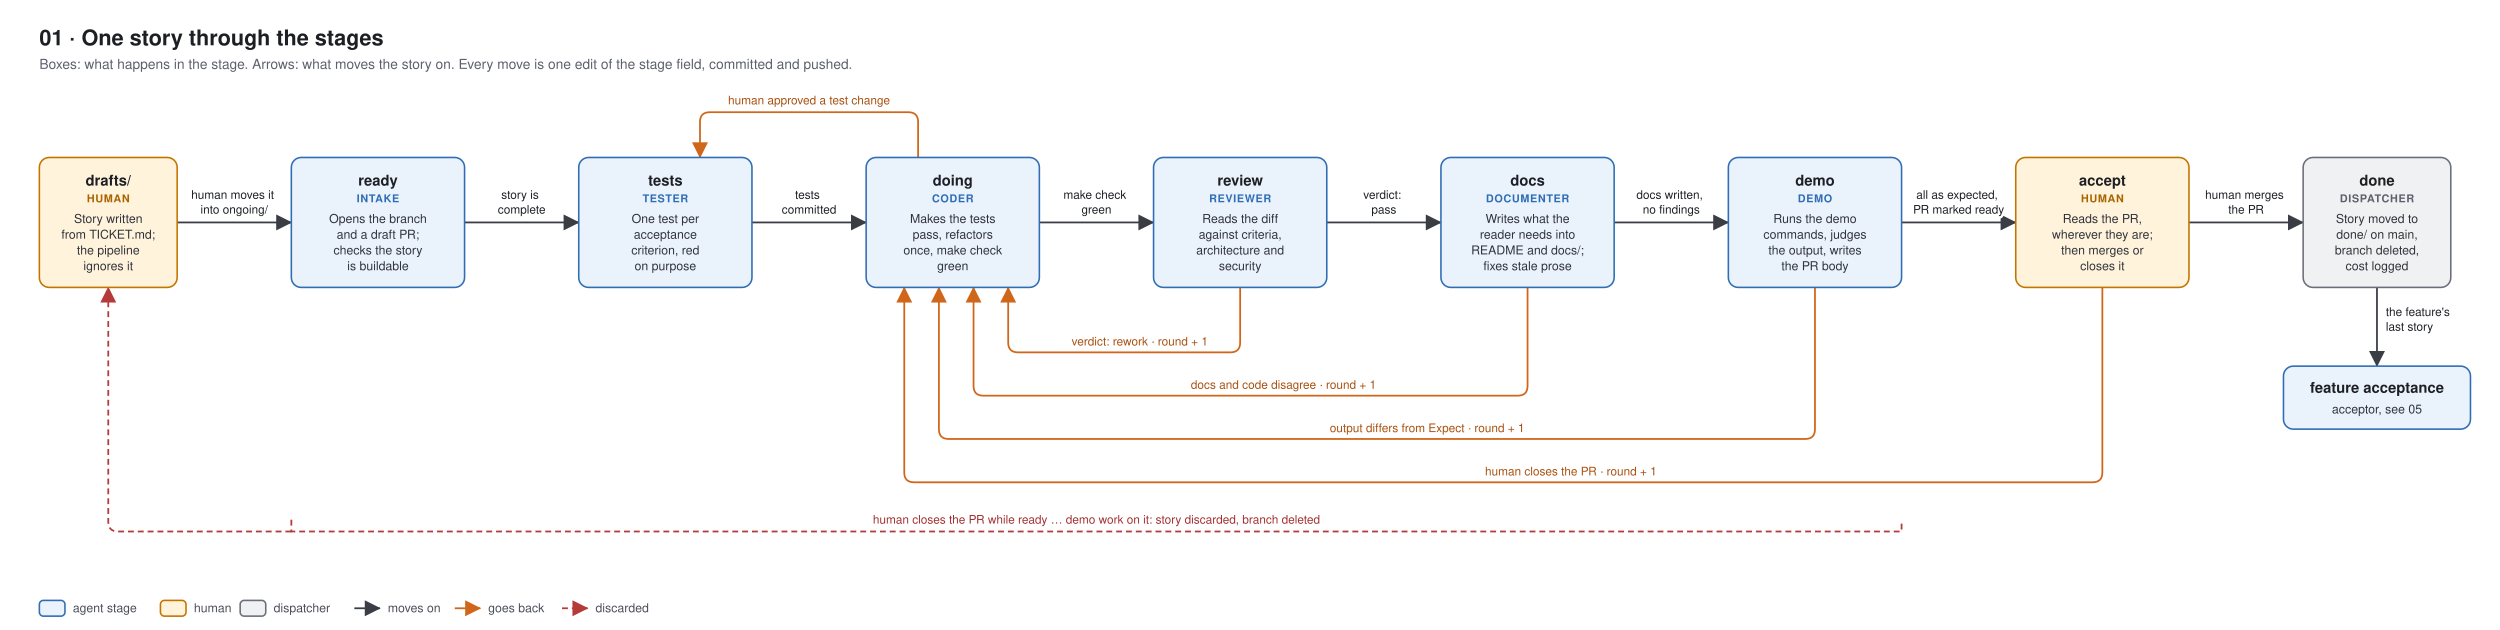
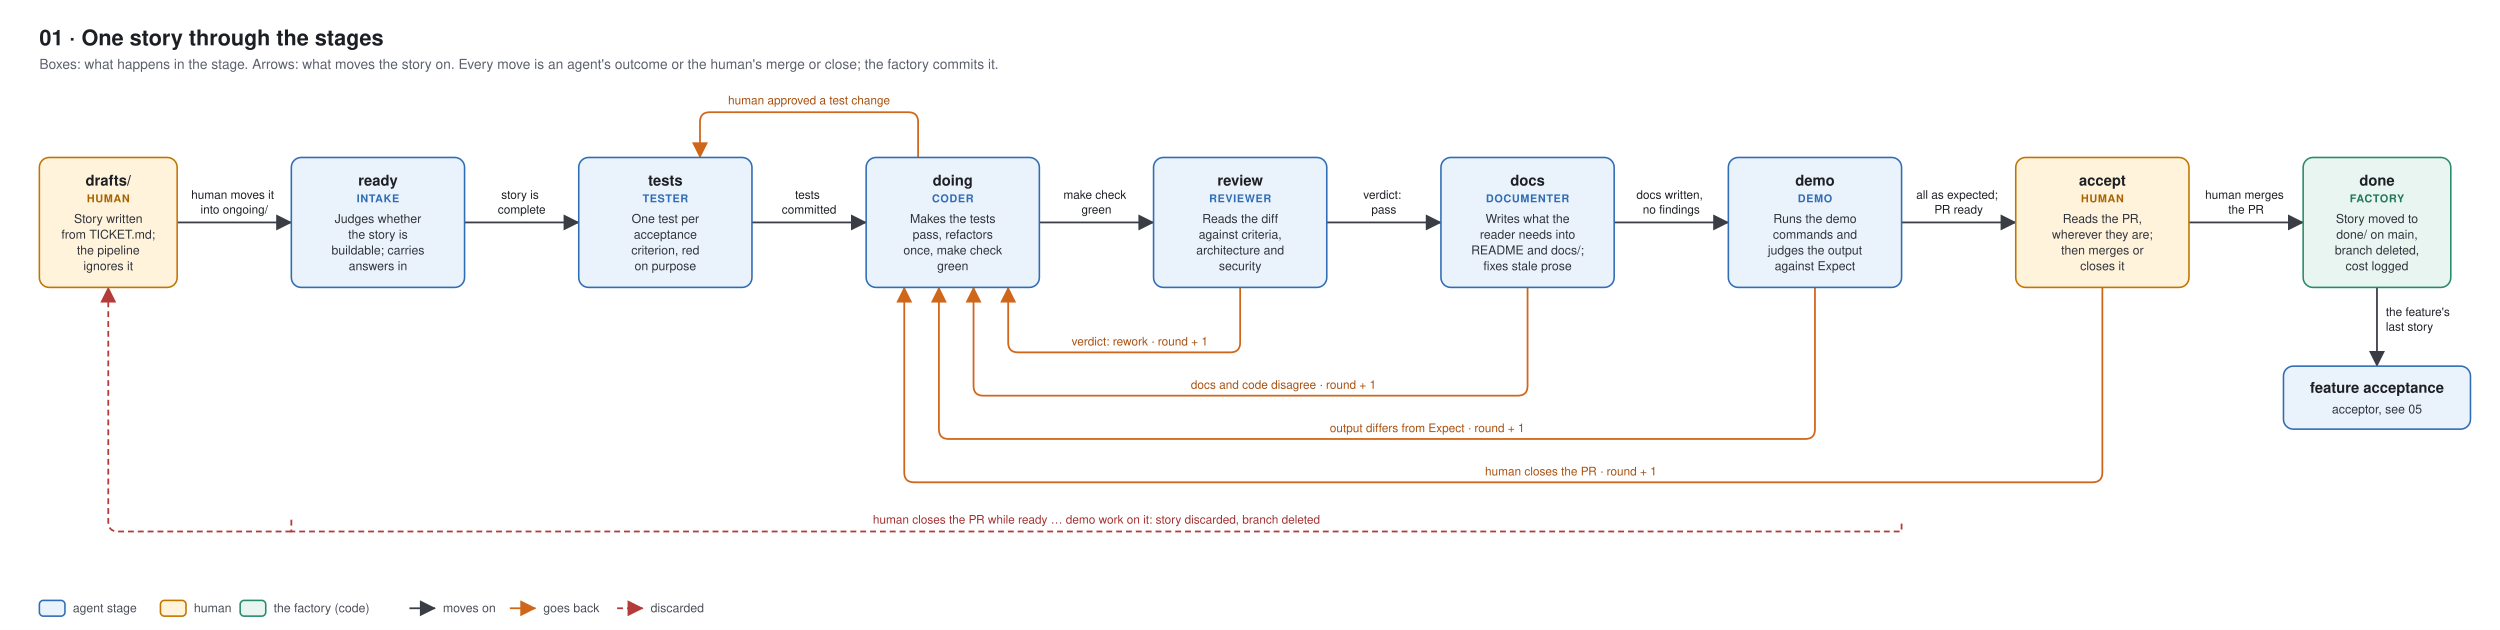
<svg xmlns="http://www.w3.org/2000/svg" width="2540" height="640" viewBox="0 0 2540 640" font-family="Helvetica, Arial, sans-serif">
  <style>
.bg { fill: #ffffff; }
.title { font: 600 22px Helvetica, Arial, sans-serif; fill: #1d1f24; }
.subtitle { font: 14px Helvetica, Arial, sans-serif; fill: #5b606b; }
.node rect, .node polygon { stroke-width: 1.6; }
.node .t { font: 700 15px Helvetica, Arial, sans-serif; fill: #1d1f24; }
.node .s { font: 600 11px Helvetica, Arial, sans-serif; letter-spacing: 0.06em; }
.node .l { font: 12.5px Helvetica, Arial, sans-serif; fill: #30333a; }
.agent rect, .agent polygon, .agent circle { fill: #eaf2fb; stroke: #2f6db5; }
.agent .s { fill: #2f6db5; }
.human rect, .human polygon, .human circle { fill: #fff3dc; stroke: #c27400; }
.human .s { fill: #a86400; }
.disp rect, .disp polygon, .disp circle { fill: #f0f1f3; stroke: #6b6f7a; }
.disp .s { fill: #5b606b; }
.ask rect, .ask polygon, .ask circle { fill: #f3edfb; stroke: #7a4fb5; }
.ask .s { fill: #7a4fb5; }
.stall rect, .stall polygon, .stall circle { fill: #fcebeb; stroke: #b53a3a; }
.stall .s { fill: #b53a3a; }
.back rect, .back polygon, .back circle { fill: #fdf0e6; stroke: #d0661a; }
.back .s { fill: #b5560f; }
.end rect { fill: #ffffff; stroke: #8a8f99; stroke-dasharray: 5 3; }
.code rect, .code polygon, .code circle { fill: #e8f5f0; stroke: #2a8a6e; }
.code .s { fill: #22775e; }
.quiet rect { fill: #f7f8fa; stroke: #a3a8b2; } .quiet .s { fill: #6b6f7a; }
.lane { fill: #f7f8fa; stroke: #dfe2e7; }
.lane-alt { fill: #ffffff; stroke: #dfe2e7; }
.lane-head { font: 700 13.5px Helvetica, Arial, sans-serif; fill: #1d1f24; }
.lane-note { font: 12px Helvetica, Arial, sans-serif; fill: #5b606b; }
.e { fill: none; stroke-width: 1.8; }
.e-flow { stroke: #3a3d44; }
.e-back { stroke: #d0661a; }
.e-ask { stroke: #7a4fb5; stroke-dasharray: 6 4; }
.e-stall { stroke: #b53a3a; stroke-dasharray: 6 4; }
.lbl { font: 12px Helvetica, Arial, sans-serif; paint-order: stroke; stroke: #ffffff;
       stroke-width: 5px; stroke-linejoin: round; }
.lbl-flow { fill: #1d1f24; } .lbl-back { fill: #a84f0e; }
.lbl-ask { fill: #6a3fa5; } .lbl-stall { fill: #a32f2f; }
.note { font: 12.5px Helvetica, Arial, sans-serif; fill: #4a4e57; }
.note-b { font: 700 12.5px Helvetica, Arial, sans-serif; fill: #1d1f24; }
.mono { font-family: Menlo, Consolas, monospace; }
.trunk { stroke: #3a3d44; } .twig { stroke: #8a8f99; }
.pr-draft { fill: #f7f8fa; stroke: #a3a8b2; } .pr-ready { fill: #fff3dc; stroke: #c27400; }
.band-main { fill: #e7e9ed; } .band-ticket { fill: #dbe8f7; }
.m-flow { fill: #3a3d44; } .m-back { fill: #d0661a; } .m-ask { fill: #7a4fb5; }
.m-stall { fill: #b53a3a; }
@media (prefers-color-scheme: dark) {
  .bg { fill: #0f141a; }
  .title, .node .t, .lane-head, .note-b { fill: #e6edf3; }
  .subtitle, .lane-note { fill: #9da7b3; }
  .node .l, .note { fill: #c9d1d9; }
  .agent rect, .agent polygon, .agent circle { fill: #132a45; stroke: #5b9be6; }
  .agent .s { fill: #7fb2f0; }
  .human rect, .human polygon, .human circle { fill: #3a2a0e; stroke: #e0a33a; }
  .human .s { fill: #f0b85a; }
  .disp rect, .disp polygon, .disp circle { fill: #23282f; stroke: #8b939e; }
  .disp .s { fill: #a8b0bb; }
  .ask rect, .ask polygon, .ask circle { fill: #2a1f40; stroke: #a98be0; }
  .ask .s { fill: #c0a8f0; }
  .stall rect, .stall polygon, .stall circle { fill: #3d1a1c; stroke: #e06c6c; }
  .stall .s { fill: #f08a8a; }
  .back rect, .back polygon, .back circle { fill: #3d2414; stroke: #ef8a3c; }
  .back .s { fill: #f5a466; }
  .code rect, .code polygon, .code circle { fill: #10322a; stroke: #3fb68f; }
  .code .s { fill: #6fd0ad; }
  .quiet rect { fill: #181e26; stroke: #6b7380; } .quiet .s { fill: #9da7b3; }
  .end rect { fill: #0f141a; stroke: #8b939e; }
  .lane { fill: #151b23; stroke: #2a313b; } .lane-alt { fill: #0f141a; stroke: #2a313b; }
  .e-flow { stroke: #c9d1d9; } .e-back { stroke: #ef8a3c; }
  .e-ask { stroke: #a98be0; } .e-stall { stroke: #e06c6c; }
  .m-flow { fill: #c9d1d9; } .m-back { fill: #ef8a3c; } .m-ask { fill: #a98be0; }
  .m-stall { fill: #e06c6c; }
  .lbl { stroke: #0f141a; }
  .lbl-flow { fill: #e6edf3; } .lbl-back { fill: #f5a466; }
  .lbl-ask { fill: #c0a8f0; } .lbl-stall { fill: #f08a8a; }
  .trunk { stroke: #c9d1d9; } .twig { stroke: #6b7380; }
  .pr-draft { fill: #181e26; stroke: #6b7380; } .pr-ready { fill: #3a2a0e; stroke: #e0a33a; }
  .band-main { fill: #23282f; } .band-ticket { fill: #132a45; }
}
</style>
  <defs>
    <marker id="a-flow" viewBox="0 0 10 10" refX="9.5" refY="5" markerWidth="9" markerHeight="9" orient="auto-start-reverse">
      <path class="m-flow" d="M0,0 L10,5 L0,10 z" />
    </marker>
    <marker id="a-back" viewBox="0 0 10 10" refX="9.5" refY="5" markerWidth="9" markerHeight="9" orient="auto-start-reverse">
      <path class="m-back" d="M0,0 L10,5 L0,10 z" />
    </marker>
    <marker id="a-ask" viewBox="0 0 10 10" refX="9.5" refY="5" markerWidth="9" markerHeight="9" orient="auto-start-reverse">
      <path class="m-ask" d="M0,0 L10,5 L0,10 z" />
    </marker>
    <marker id="a-stall" viewBox="0 0 10 10" refX="9.5" refY="5" markerWidth="9" markerHeight="9" orient="auto-start-reverse">
      <path class="m-stall" d="M0,0 L10,5 L0,10 z" />
    </marker>
  </defs>
  <rect class="bg" width="2540" height="640" />
  <text class="title" x="40" y="46">01 · One story through the stages</text>
-   <text class="subtitle" x="40" y="70">Boxes: what happens in the stage. Arrows: what moves the story on. Every move is one edit of the stage field, committed and pushed.</text>
+   <text class="subtitle" x="40" y="70">Boxes: what happens in the stage. Arrows: what moves the story on. Every move is an agent's outcome or the human's merge or close; the factory commits it.</text>
  <path d="M 296 528 L 296 540 L 1932 540 L 1932 528" class="e e-stall" />
  <g class="node agent">
    <rect x="40" y="610" width="26" height="16" rx="4" />
  </g>
  <text class="note" x="74" y="622">agent stage</text>
  <g class="node human">
    <rect x="163" y="610" width="26" height="16" rx="4" />
  </g>
  <text class="note" x="197" y="622">human</text>
-   <g class="node disp">
+   <g class="node code">
    <rect x="244" y="610" width="26" height="16" rx="4" />
  </g>
-   <text class="note" x="278" y="622">dispatcher</text>
-   <path class="e e-flow" d="M 360 618 L 386 618" marker-end="url(#a-flow)" />
-   <text class="note" x="394" y="622">moves on</text>
-   <path class="e e-back" d="M 462 618 L 488 618" marker-end="url(#a-back)" />
-   <text class="note" x="496" y="622">goes back</text>
-   <path class="e e-stall" d="M 571 618 L 597 618" marker-end="url(#a-stall)" />
-   <text class="note" x="605" y="622">discarded</text>
+   <text class="note" x="278" y="622">the factory (code)</text>
+   <path class="e e-flow" d="M 416 618 L 442 618" marker-end="url(#a-flow)" />
+   <text class="note" x="450" y="622">moves on</text>
+   <path class="e e-back" d="M 518 618 L 544 618" marker-end="url(#a-back)" />
+   <text class="note" x="552" y="622">goes back</text>
+   <path class="e e-stall" d="M 627 618 L 653 618" marker-end="url(#a-stall)" />
+   <text class="note" x="661" y="622">discarded</text>
  <path class="e e-flow" d="M 2415 292 L 2415 372" marker-end="url(#a-flow)" />
  <path class="e e-flow" d="M 180 226 L 296 226" marker-end="url(#a-flow)" />
  <path class="e e-flow" d="M 472 226 L 588 226" marker-end="url(#a-flow)" />
  <path class="e e-flow" d="M 764 226 L 880 226" marker-end="url(#a-flow)" />
  <path class="e e-flow" d="M 1056 226 L 1172 226" marker-end="url(#a-flow)" />
  <path class="e e-flow" d="M 1348 226 L 1464 226" marker-end="url(#a-flow)" />
  <path class="e e-flow" d="M 1640 226 L 1756 226" marker-end="url(#a-flow)" />
  <path class="e e-flow" d="M 1932 226 L 2048 226" marker-end="url(#a-flow)" />
  <path class="e e-flow" d="M 2224 226 L 2340 226" marker-end="url(#a-flow)" />
  <path class="e e-back" d="M 1260 292 L 1260 348 Q 1260 358 1250 358 L 1034.32 358 Q 1024.32 358 1024.32 348 L 1024.32 292" marker-end="url(#a-back)" />
  <path class="e e-back" d="M 1552 292 L 1552 392 Q 1552 402 1542 402 L 999.12 402 Q 989.12 402 989.12 392 L 989.12 292" marker-end="url(#a-back)" />
  <path class="e e-back" d="M 1844 292 L 1844 436 Q 1844 446 1834 446 L 963.92 446 Q 953.92 446 953.92 436 L 953.92 292" marker-end="url(#a-back)" />
  <path class="e e-back" d="M 2136 292 L 2136 480 Q 2136 490 2126 490 L 928.72 490 Q 918.72 490 918.72 480 L 918.72 292" marker-end="url(#a-back)" />
  <path class="e e-back" d="M 932.8 160 L 932.8 124 Q 932.8 114 922.8 114 L 721.2 114 Q 711.2 114 711.2 124 L 711.2 160" marker-end="url(#a-back)" />
  <path class="e e-stall" d="M 296 540 L 120 540 Q 110 540 110 530 L 110 292" marker-end="url(#a-stall)" />
  <g class="node human">
    <rect x="40" y="160" width="140" height="132" rx="10" />
    <text class="t" x="110" y="188.5" text-anchor="middle">drafts/</text>
    <text class="s" x="110" y="205.5" text-anchor="middle">HUMAN</text>
    <text class="l" x="110" y="226.5" text-anchor="middle">Story written</text>
    <text class="l" x="110" y="242.5" text-anchor="middle">from TICKET.md;</text>
    <text class="l" x="110" y="258.5" text-anchor="middle">the pipeline</text>
    <text class="l" x="110" y="274.5" text-anchor="middle">ignores it</text>
  </g>
  <g class="node agent">
    <rect x="296" y="160" width="176" height="132" rx="10" />
    <text class="t" x="384" y="188.5" text-anchor="middle">ready</text>
    <text class="s" x="384" y="205.5" text-anchor="middle">INTAKE</text>
-     <text class="l" x="384" y="226.5" text-anchor="middle">Opens the branch</text>
-     <text class="l" x="384" y="242.5" text-anchor="middle">and a draft PR;</text>
-     <text class="l" x="384" y="258.5" text-anchor="middle">checks the story</text>
-     <text class="l" x="384" y="274.5" text-anchor="middle">is buildable</text>
+     <text class="l" x="384" y="226.5" text-anchor="middle">Judges whether</text>
+     <text class="l" x="384" y="242.5" text-anchor="middle">the story is</text>
+     <text class="l" x="384" y="258.5" text-anchor="middle">buildable; carries</text>
+     <text class="l" x="384" y="274.5" text-anchor="middle">answers in</text>
  </g>
  <g class="node agent">
    <rect x="588" y="160" width="176" height="132" rx="10" />
    <text class="t" x="676" y="188.5" text-anchor="middle">tests</text>
    <text class="s" x="676" y="205.5" text-anchor="middle">TESTER</text>
    <text class="l" x="676" y="226.5" text-anchor="middle">One test per</text>
    <text class="l" x="676" y="242.5" text-anchor="middle">acceptance</text>
    <text class="l" x="676" y="258.5" text-anchor="middle">criterion, red</text>
    <text class="l" x="676" y="274.5" text-anchor="middle">on purpose</text>
  </g>
  <g class="node agent">
    <rect x="880" y="160" width="176" height="132" rx="10" />
    <text class="t" x="968" y="188.5" text-anchor="middle">doing</text>
    <text class="s" x="968" y="205.5" text-anchor="middle">CODER</text>
    <text class="l" x="968" y="226.5" text-anchor="middle">Makes the tests</text>
    <text class="l" x="968" y="242.5" text-anchor="middle">pass, refactors</text>
    <text class="l" x="968" y="258.5" text-anchor="middle">once, make check</text>
    <text class="l" x="968" y="274.5" text-anchor="middle">green</text>
  </g>
  <g class="node agent">
    <rect x="1172" y="160" width="176" height="132" rx="10" />
    <text class="t" x="1260" y="188.5" text-anchor="middle">review</text>
    <text class="s" x="1260" y="205.5" text-anchor="middle">REVIEWER</text>
    <text class="l" x="1260" y="226.5" text-anchor="middle">Reads the diff</text>
    <text class="l" x="1260" y="242.5" text-anchor="middle">against criteria,</text>
    <text class="l" x="1260" y="258.5" text-anchor="middle">architecture and</text>
    <text class="l" x="1260" y="274.5" text-anchor="middle">security</text>
  </g>
  <g class="node agent">
    <rect x="1464" y="160" width="176" height="132" rx="10" />
    <text class="t" x="1552" y="188.5" text-anchor="middle">docs</text>
    <text class="s" x="1552" y="205.5" text-anchor="middle">DOCUMENTER</text>
    <text class="l" x="1552" y="226.5" text-anchor="middle">Writes what the</text>
    <text class="l" x="1552" y="242.5" text-anchor="middle">reader needs into</text>
    <text class="l" x="1552" y="258.5" text-anchor="middle">README and docs/;</text>
    <text class="l" x="1552" y="274.5" text-anchor="middle">fixes stale prose</text>
  </g>
  <g class="node agent">
    <rect x="1756" y="160" width="176" height="132" rx="10" />
    <text class="t" x="1844" y="188.5" text-anchor="middle">demo</text>
    <text class="s" x="1844" y="205.5" text-anchor="middle">DEMO</text>
    <text class="l" x="1844" y="226.5" text-anchor="middle">Runs the demo</text>
-     <text class="l" x="1844" y="242.5" text-anchor="middle">commands, judges</text>
-     <text class="l" x="1844" y="258.5" text-anchor="middle">the output, writes</text>
-     <text class="l" x="1844" y="274.5" text-anchor="middle">the PR body</text>
+     <text class="l" x="1844" y="242.5" text-anchor="middle">commands and</text>
+     <text class="l" x="1844" y="258.5" text-anchor="middle">judges the output</text>
+     <text class="l" x="1844" y="274.5" text-anchor="middle">against Expect</text>
  </g>
  <g class="node human">
    <rect x="2048" y="160" width="176" height="132" rx="10" />
    <text class="t" x="2136" y="188.5" text-anchor="middle">accept</text>
    <text class="s" x="2136" y="205.5" text-anchor="middle">HUMAN</text>
    <text class="l" x="2136" y="226.5" text-anchor="middle">Reads the PR,</text>
    <text class="l" x="2136" y="242.5" text-anchor="middle">wherever they are;</text>
    <text class="l" x="2136" y="258.5" text-anchor="middle">then merges or</text>
    <text class="l" x="2136" y="274.5" text-anchor="middle">closes it</text>
  </g>
-   <g class="node disp">
+   <g class="node code">
    <rect x="2340" y="160" width="150" height="132" rx="10" />
    <text class="t" x="2415" y="188.5" text-anchor="middle">done</text>
-     <text class="s" x="2415" y="205.5" text-anchor="middle">DISPATCHER</text>
+     <text class="s" x="2415" y="205.5" text-anchor="middle">FACTORY</text>
    <text class="l" x="2415" y="226.5" text-anchor="middle">Story moved to</text>
    <text class="l" x="2415" y="242.5" text-anchor="middle">done/ on main,</text>
    <text class="l" x="2415" y="258.5" text-anchor="middle">branch deleted,</text>
    <text class="l" x="2415" y="274.5" text-anchor="middle">cost logged</text>
  </g>
  <g class="node agent">
    <rect x="2320" y="372" width="190" height="64" rx="10" />
    <text class="t" x="2415" y="399" text-anchor="middle">feature acceptance</text>
    <text class="l" x="2415" y="420" text-anchor="middle">acceptor, see 05</text>
  </g>
  <text class="lbl lbl-flow" text-anchor="start">
    <tspan x="2424" y="321">the feature's</tspan>
    <tspan x="2424" y="336">last story</tspan>
  </text>
  <text class="lbl lbl-flow" text-anchor="middle">
    <tspan x="238" y="202">human moves it</tspan>
    <tspan x="238" y="217">into ongoing/</tspan>
  </text>
  <text class="lbl lbl-flow" text-anchor="middle">
    <tspan x="530" y="202">story is</tspan>
    <tspan x="530" y="217">complete</tspan>
  </text>
  <text class="lbl lbl-flow" text-anchor="middle">
    <tspan x="822" y="202">tests</tspan>
    <tspan x="822" y="217">committed</tspan>
  </text>
  <text class="lbl lbl-flow" text-anchor="middle">
    <tspan x="1114" y="202">make check</tspan>
    <tspan x="1114" y="217">green</tspan>
  </text>
  <text class="lbl lbl-flow" text-anchor="middle">
    <tspan x="1406" y="202">verdict:</tspan>
    <tspan x="1406" y="217">pass</tspan>
  </text>
  <text class="lbl lbl-flow" text-anchor="middle">
    <tspan x="1698" y="202">docs written,</tspan>
    <tspan x="1698" y="217">no findings</tspan>
  </text>
  <text class="lbl lbl-flow" text-anchor="middle">
-     <tspan x="1990" y="202">all as expected,</tspan>
-     <tspan x="1990" y="217">PR marked ready</tspan>
+     <tspan x="1990" y="202">all as expected;</tspan>
+     <tspan x="1990" y="217">PR ready</tspan>
  </text>
  <text class="lbl lbl-flow" text-anchor="middle">
    <tspan x="2282" y="202">human merges</tspan>
    <tspan x="2282" y="217">the PR</tspan>
  </text>
  <text class="lbl lbl-back" text-anchor="middle">
    <tspan x="1158" y="351">verdict: rework · round + 1</tspan>
  </text>
  <text class="lbl lbl-back" text-anchor="middle">
    <tspan x="1304" y="395">docs and code disagree · round + 1</tspan>
  </text>
  <text class="lbl lbl-back" text-anchor="middle">
    <tspan x="1450" y="439">output differs from Expect · round + 1</tspan>
  </text>
  <text class="lbl lbl-back" text-anchor="middle">
    <tspan x="1596" y="483">human closes the PR · round + 1</tspan>
  </text>
  <text class="lbl lbl-back" text-anchor="middle">
    <tspan x="822" y="106">human approved a test change</tspan>
  </text>
  <text class="lbl lbl-stall" text-anchor="middle">
    <tspan x="1114" y="532">human closes the PR while ready … demo work on it: story discarded, branch deleted</tspan>
  </text>
</svg>
